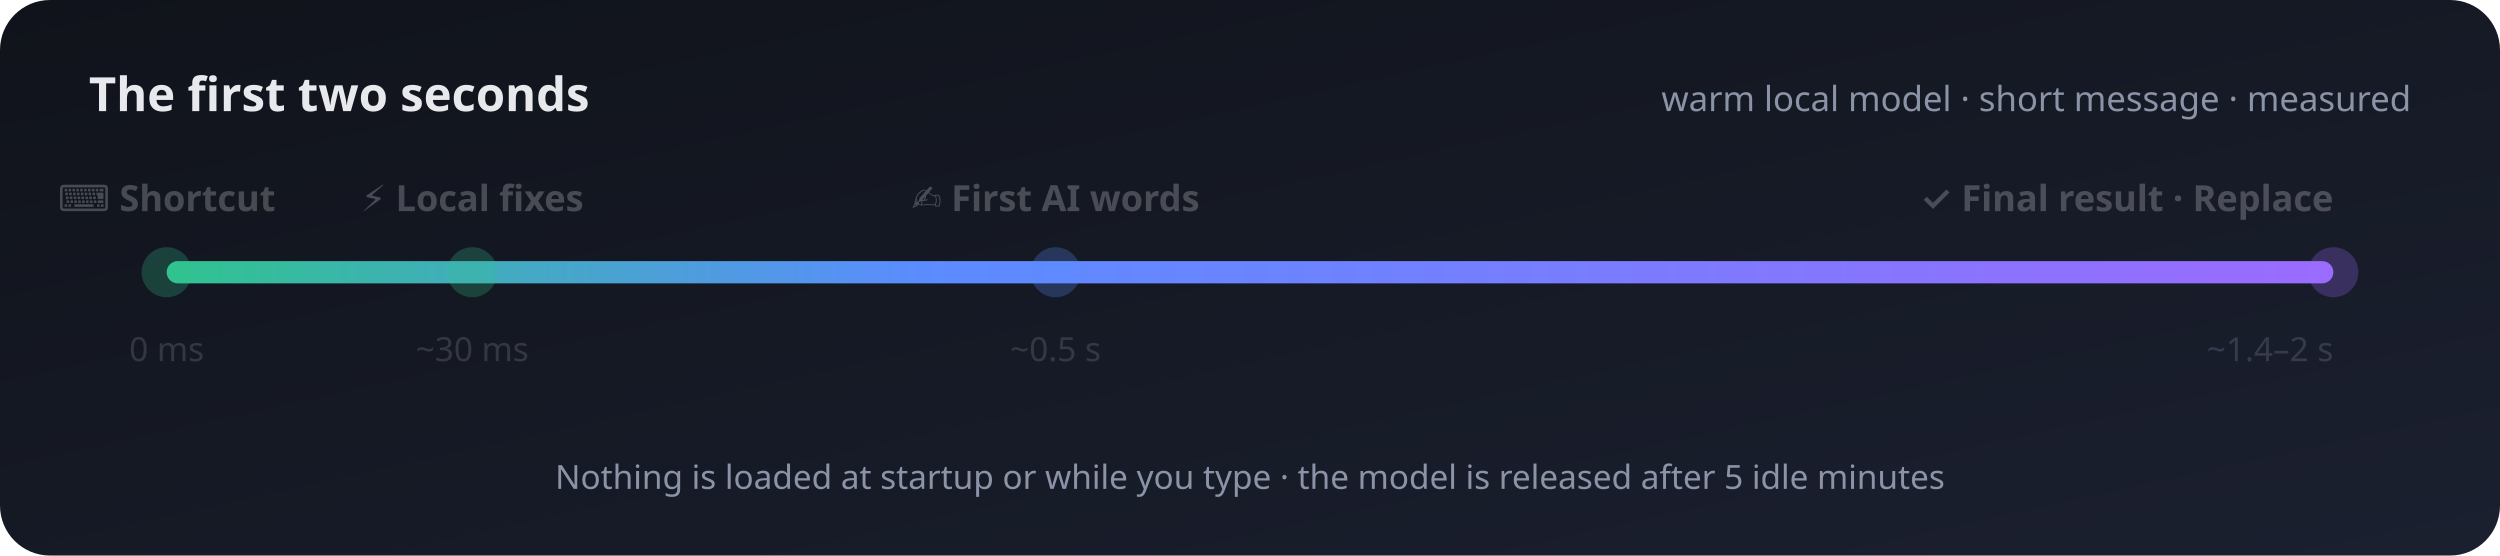
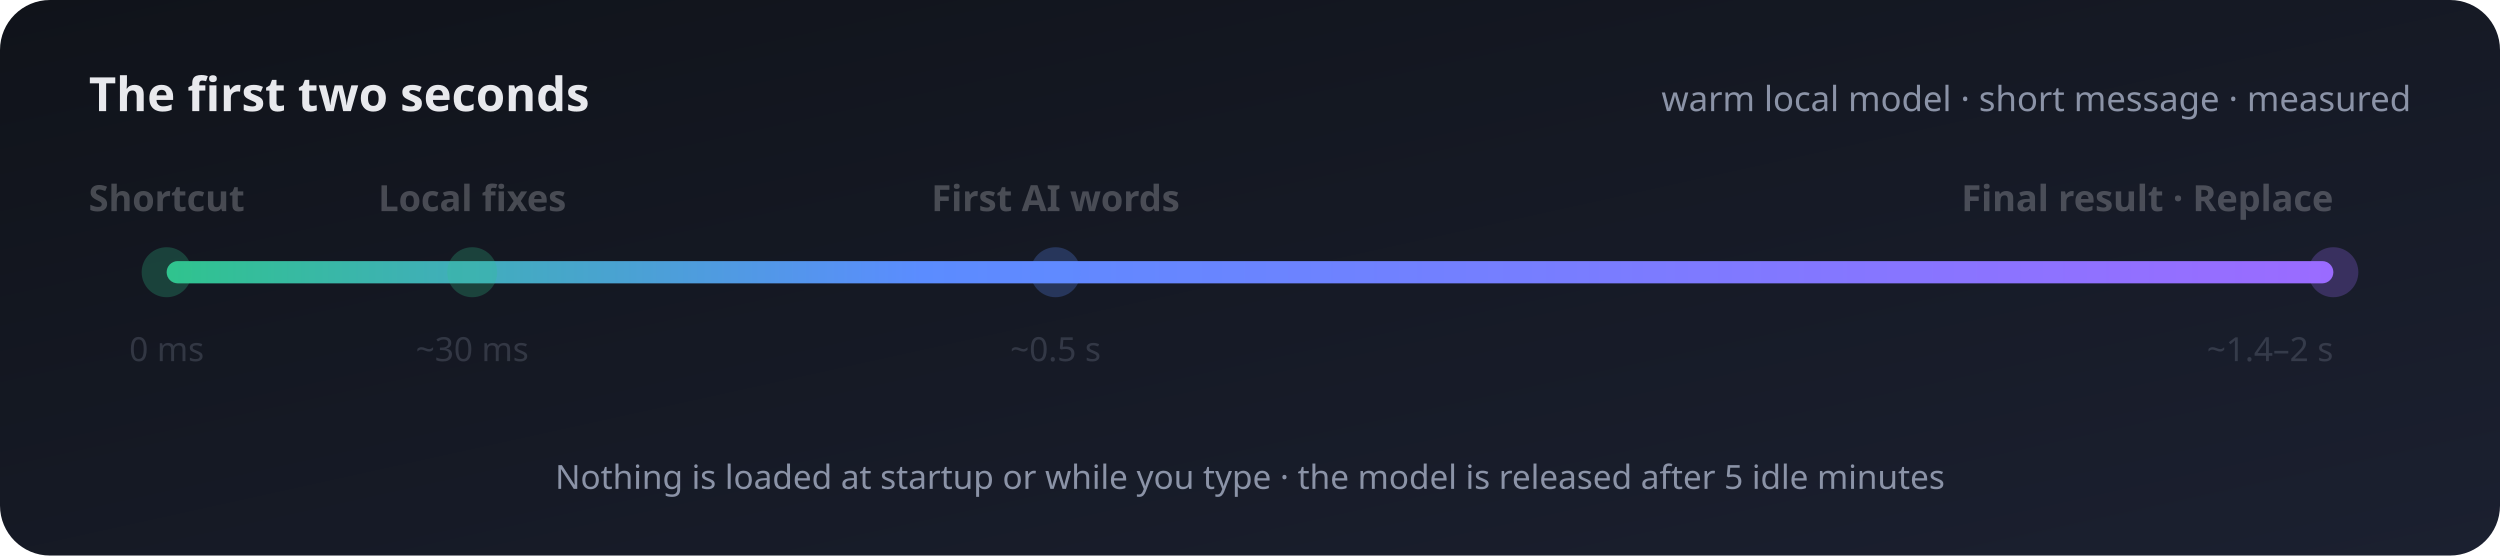
<svg xmlns="http://www.w3.org/2000/svg" viewBox="0 0 900 200" width="900" height="200" role="img" aria-labelledby="t d">
  <defs>
    <linearGradient id="bg" x1="0" y1="0" x2="1" y2="1">
      <stop offset="0" stop-color="#10131a" />
      <stop offset="1" stop-color="#1b2030" />
    </linearGradient>
    <linearGradient id="bar" x1="0" y1="0" x2="1" y2="0">
      <stop offset="0" stop-color="#2fc48d" />
      <stop offset="0.35" stop-color="#5b8cff" />
      <stop offset="1" stop-color="#9b6bff" />
    </linearGradient>
  </defs>
  <style>
    .ui { font-family: "Segoe UI Variable Text", "Segoe UI", system-ui, -apple-system, sans-serif; }
    .muted { fill: #8b93a7; }
    .label { fill: #e8e9ed; font-weight: 600; }
    .fill { transform-origin: 60px 0; animation: grow 6s infinite cubic-bezier(.3,.7,.4,1); }
    @keyframes grow { 0% { transform: scaleX(0); } 55%, 85% { transform: scaleX(1); } 95%, 100% { transform: scaleX(1); opacity: 0.4; } }
    .dot { opacity: 0.25; animation: light 6s infinite; }
    .d2 { animation-delay: 0.25s; } .d3 { animation-delay: 1.1s; } .d4 { animation-delay: 2.9s; }
    @keyframes light { 0% { opacity: 0.25; } 4%, 85% { opacity: 1; } 95%, 100% { opacity: 0.25; } }
    @media (prefers-reduced-motion: reduce) { .fill, .dot { animation: none; opacity: 1; } }
  </style>
  <rect width="900" height="200" rx="18" fill="url(#bg)" />
  <text x="32" y="40" class="ui label" font-size="17">The first two seconds</text>
  <text x="868" y="40" class="ui muted" font-size="12.5" text-anchor="end">warm local model · short message · measured</text>
  <rect x="60" y="94" width="780" height="8" rx="4" fill="#2a2f3c" />
  <rect class="fill" x="60" y="94" width="780" height="8" rx="4" fill="url(#bar)" />
  <g class="dot d1">
    <circle cx="60" cy="98" r="9" fill="#2fc48d" />
-     <text x="60" y="76" class="ui label" font-size="13" text-anchor="middle">⌨ Shortcut</text>
+     <text x="60" y="76" class="ui label" font-size="13" text-anchor="middle">Shortcut</text>
    <text x="60" y="130" class="ui muted" font-size="12" text-anchor="middle">0 ms</text>
  </g>
  <g class="dot d2">
    <circle cx="170" cy="98" r="9" fill="#2fc48d" />
-     <text x="170" y="76" class="ui label" font-size="13" text-anchor="middle">⚡ Local fixes</text>
+     <text x="170" y="76" class="ui label" font-size="13" text-anchor="middle">Local fixes</text>
    <text x="170" y="130" class="ui muted" font-size="12" text-anchor="middle">~30 ms</text>
  </g>
  <g class="dot d3">
    <circle cx="380" cy="98" r="9" fill="#5b8cff" />
-     <text x="380" y="76" class="ui label" font-size="13" text-anchor="middle">✍ First AI words</text>
+     <text x="380" y="76" class="ui label" font-size="13" text-anchor="middle">First AI words</text>
    <text x="380" y="130" class="ui muted" font-size="12" text-anchor="middle">~0.5 s</text>
  </g>
  <g class="dot d4">
    <circle cx="840" cy="98" r="9" fill="#9b6bff" />
-     <text x="840" y="76" class="ui label" font-size="13" text-anchor="end">✓ Final result · Replace</text>
+     <text x="840" y="76" class="ui label" font-size="13" text-anchor="end">Final result · Replace</text>
    <text x="840" y="130" class="ui muted" font-size="12" text-anchor="end">~1.4–2 s</text>
  </g>
  <text x="450" y="176" class="ui muted" font-size="12" text-anchor="middle">Nothing is loaded at startup or while you type · the model is released after 5 idle minutes</text>
</svg>
